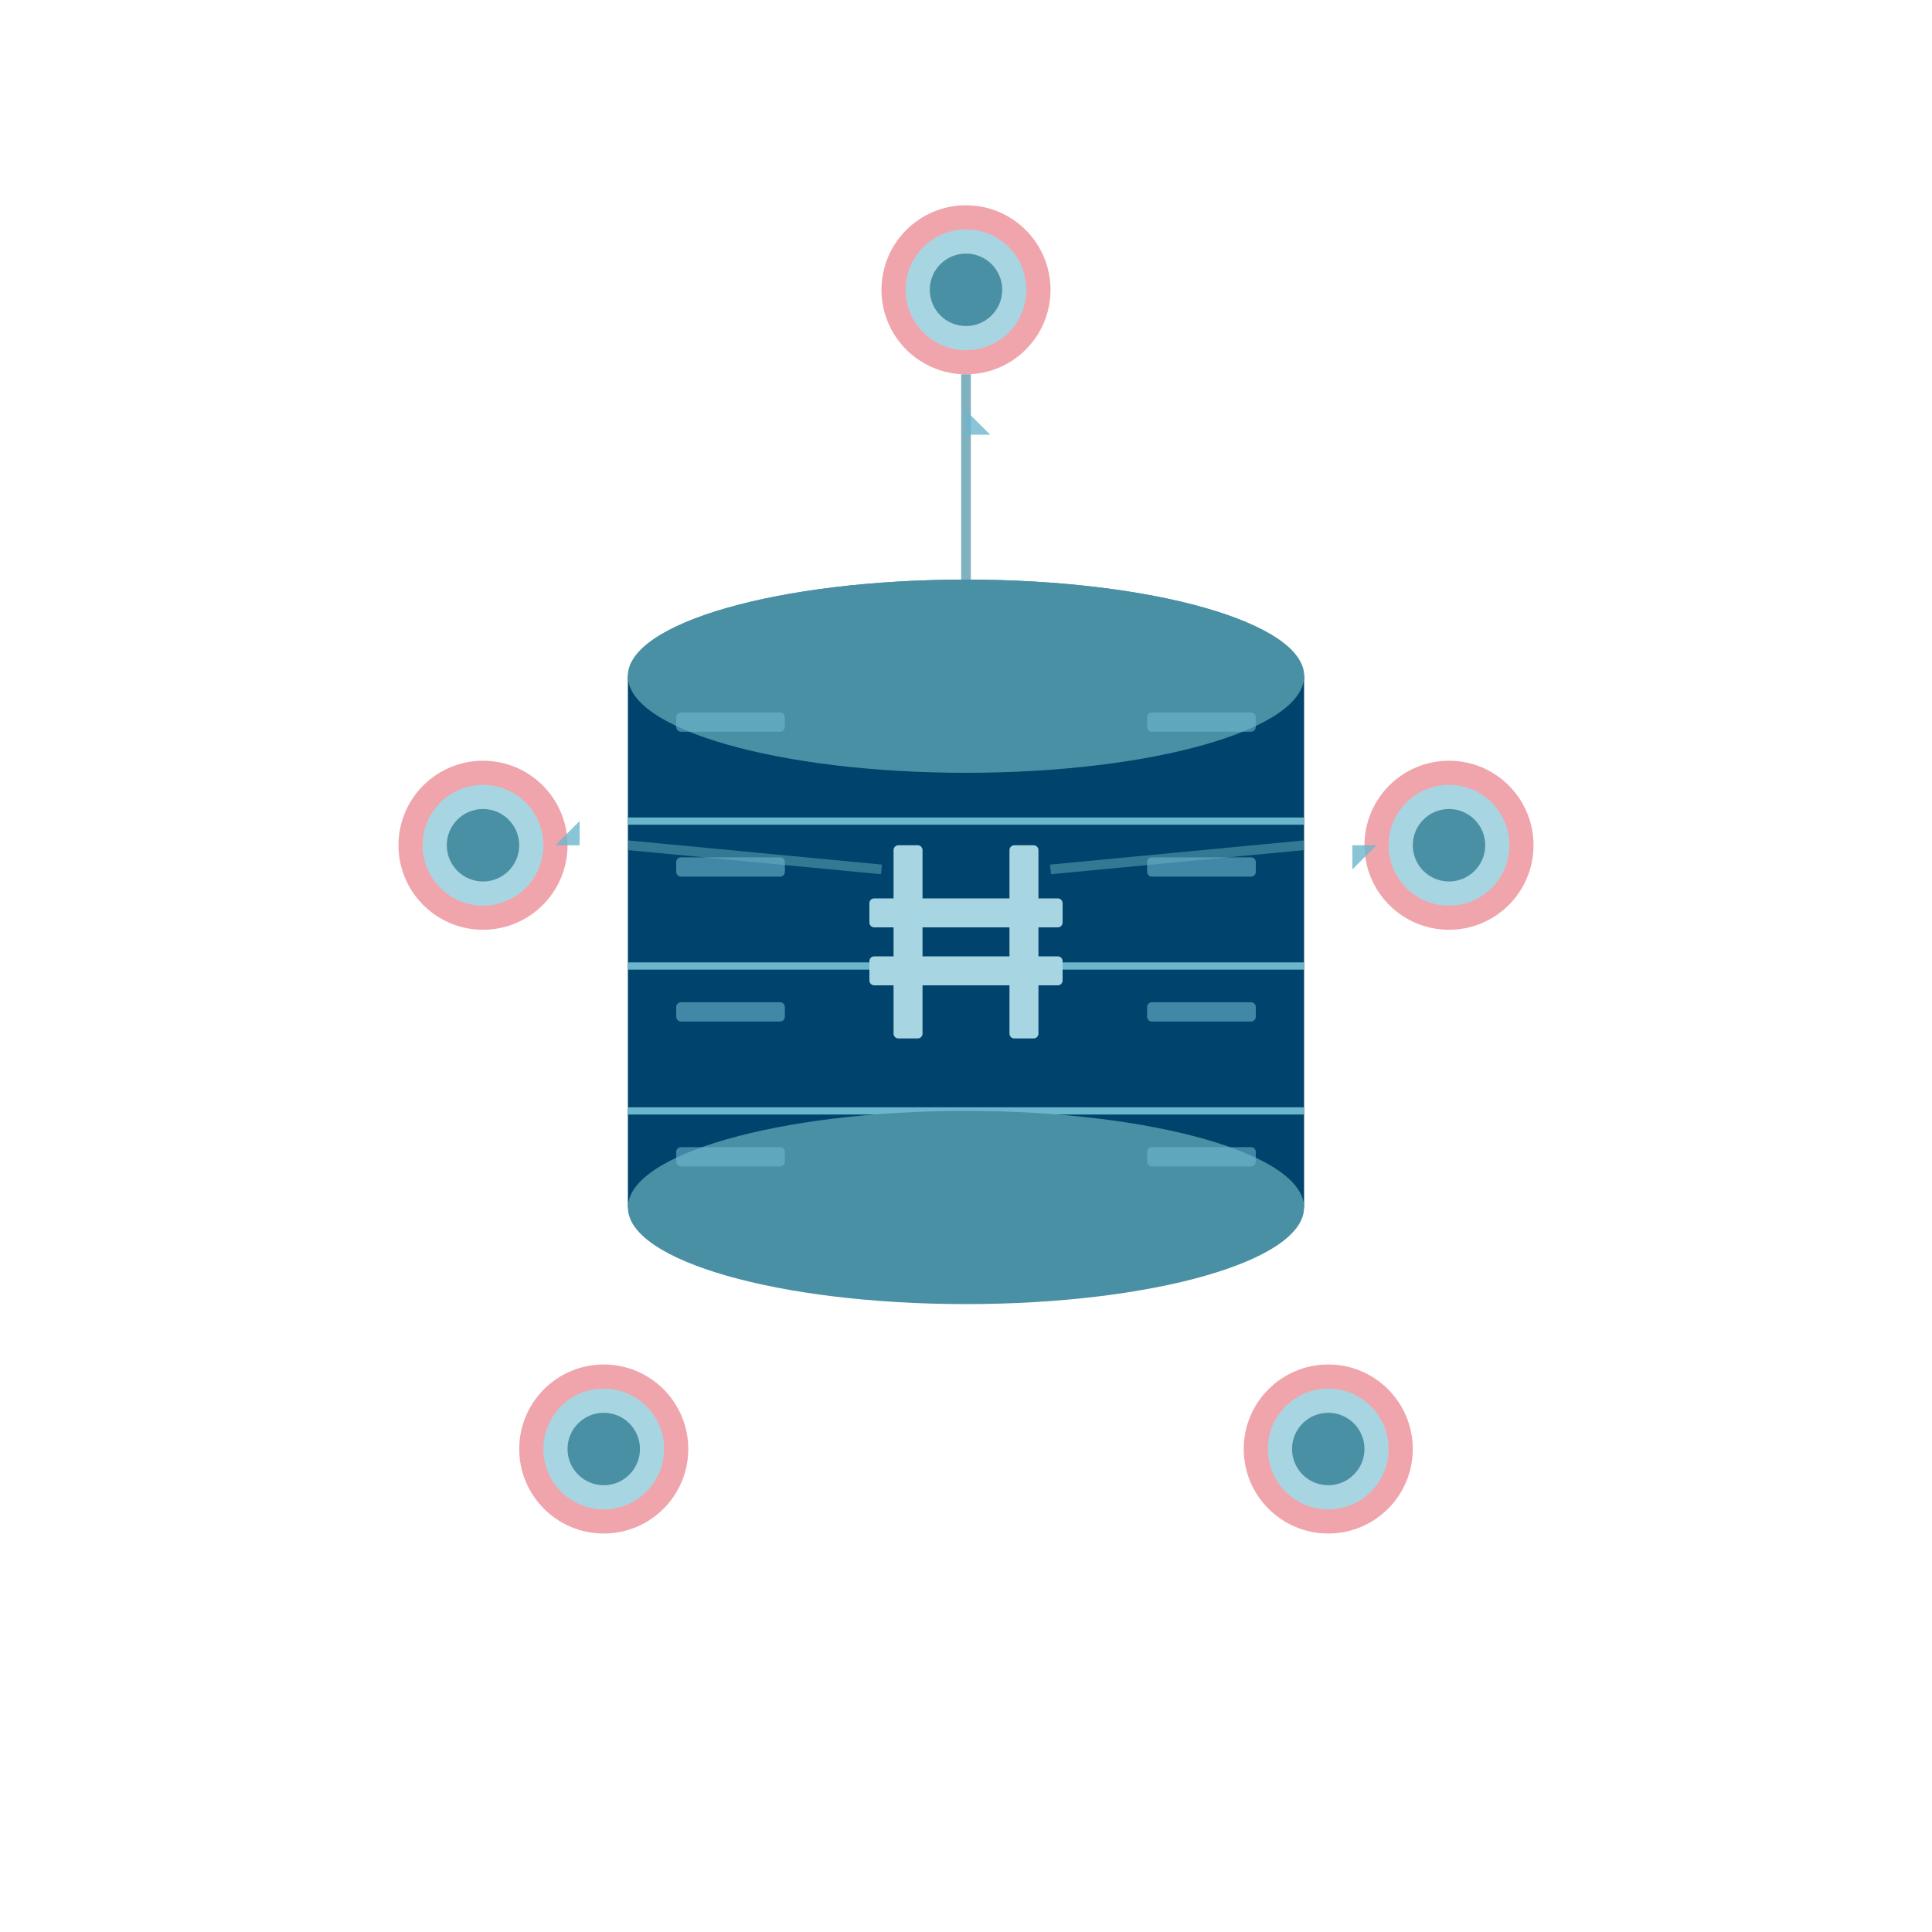
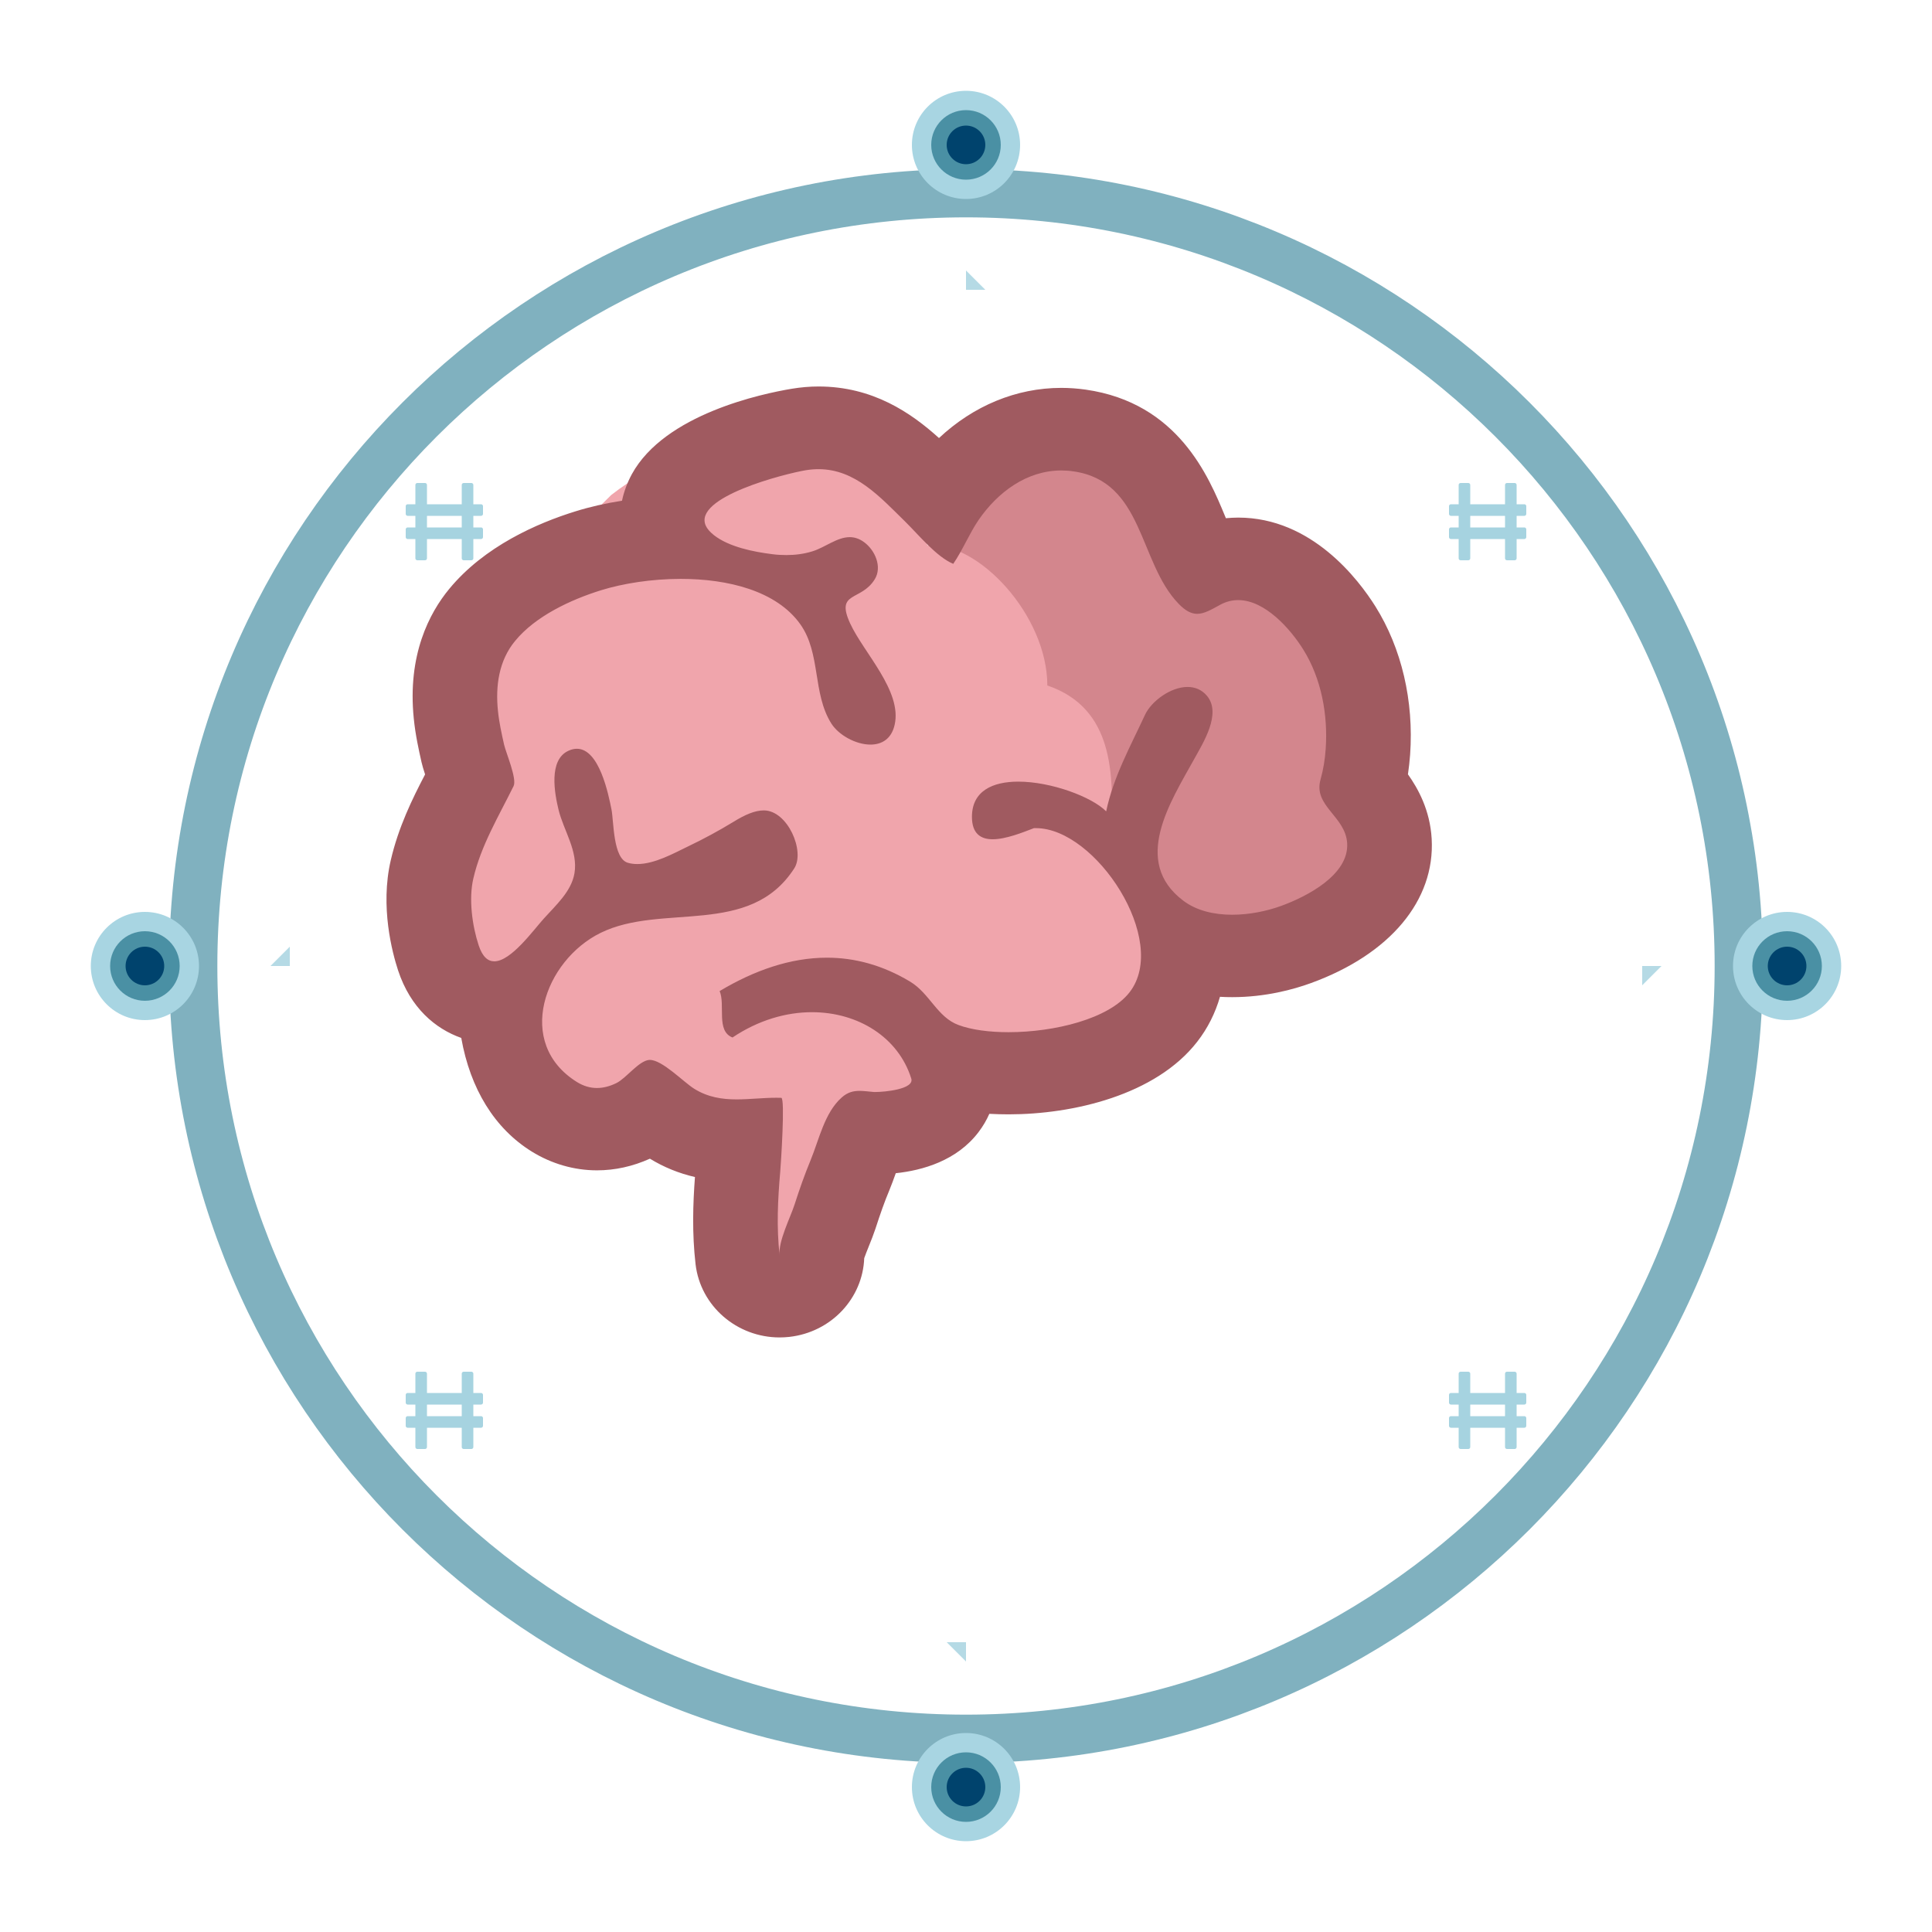
- <svg xmlns="http://www.w3.org/2000/svg" version="1.1" id="cache_logo" x="0px" y="0px" viewBox="0 0 800 800" style="enable-background:new 0 0 800 800;" xml:space="preserve">
+ <svg xmlns="http://www.w3.org/2000/svg" version="1.1" id="cache_logo" x="0px" y="0px" viewBox="0 0 1000 1000" style="enable-background:new 0 0 1000 1000;" xml:space="preserve">
  <style type="text/css">
- 	.primary{fill:#00436D;}
- 	.secondary{fill:#4A90A4;}
- 	.accent{fill:#6BB6CC;}
- 	.light{fill:#A8D5E2;}
- 	.highlight{fill:#F0A5AC;}
- 	.dark{fill:#003052;}
+ 	.brain-light{fill:#F0A5AC;}
+ 	.brain-med{fill:#D3868D;}
+ 	.brain-dark{fill:#A05A60;}
+ 	.cache-primary{fill:#00436D;}
+ 	.cache-secondary{fill:#4A90A4;}
+ 	.cache-accent{fill:#6BB6CC;}
+ 	.cache-light{fill:#A8D5E2;}
</style>
-   <g id="central-cache">
-     <ellipse class="secondary" cx="400" cy="280" rx="140" ry="40" />
-     <rect class="primary" x="260" y="280" width="280" height="220" />
-     <line class="accent" x1="260" y1="340" x2="540" y2="340" style="stroke:#6BB6CC;stroke-width:3" />
-     <line class="accent" x1="260" y1="400" x2="540" y2="400" style="stroke:#6BB6CC;stroke-width:3" />
-     <line class="accent" x1="260" y1="460" x2="540" y2="460" style="stroke:#6BB6CC;stroke-width:3" />
-     <ellipse class="secondary" cx="400" cy="500" rx="140" ry="40" />
-     <ellipse class="secondary" cx="400" cy="280" rx="140" ry="40" />
-     <g id="hash-symbol" transform="translate(360, 350)">
-       <rect class="light" x="10" y="0" width="12" height="80" rx="2" />
-       <rect class="light" x="58" y="0" width="12" height="80" rx="2" />
-       <rect class="light" x="0" y="22" width="80" height="12" rx="2" />
-       <rect class="light" x="0" y="46" width="80" height="12" rx="2" />
+   <g id="brain-icon" transform="translate(200, 200) scale(0.45)">
+     <polygon class="brain-med" points="641.1,162.5 774.5,40.4 922.4,162.5 1058.1,227.2 1142.1,457.4 1119.8,596.9   951.7,664.8 844.1,536.5 647.5,235.3 " />
+     <path class="brain-light" d="M422.6,67.3c90,0,174.3,32.4,199.7,115.4c58.2-4.8,137.9,80.5,137.9,161.3   c76.6,26.1,76.6,102.4,73.3,169.1c-2.2,44.5,28.1,90.8,91.1,139.2l-91.1,98.7L676.4,790l-67.5,58.4L557,877.8l-95.6,160.6   l-79.9-160.6l-123.1-29.4L144.8,790l-22.5-71.5l-66.6-87l29.1-170.2v-164l173.7-172.3C307.8,86.5,362.5,67.3,422.6,67.3z" />
+     <path class="brain-dark" d="M1029.3,597.5c-16.4,6-36.6,10.2-56.5,10.2c-20.5,0-40.9-4.5-56.4-16.3   C857,546.4,901.8,478,929,428.9c10.3-18.7,31.9-52.5,14.9-72.9c-6.1-7.3-14-10.3-22.4-10.3c-19.5,0-41.6,16.4-48.9,32   c-16.9,36.5-36.4,71.4-44.7,111.1c-16.5-16.7-63.3-34.2-101.1-34.2c-29.3,0-53.3,10.6-53.3,40.5c0,19.6,10.4,25.8,23.8,25.8   c15.5,0,35.2-8.1,47.5-12.8h2.4c68.8,0,153.8,129.4,107.6,188.8c-23.8,30.7-86.7,45.9-139.2,45.9c-22.2,0-42.6-2.7-57.4-8.2   c-24.5-8.9-33.2-36.3-55.7-49.9c-31.9-19.2-64.1-27.6-95.8-27.6c-42.2,0-83.7,14.7-123.4,38.4c6.8,16-4.4,46,14.8,53.4   c29.8-20,61.7-29.1,91.4-29.1c53.2,0,99.4,29,114.2,76.3c3.9,12.4-31.2,15.5-41.1,15.5c-0.8,0-1.4,0-1.8,0   c-6.1-0.5-11.5-1.3-16.5-1.3c-7.2,0-13.8,1.5-20.7,7.7c-19.7,17.5-26,48.6-35.6,71.8c-6.9,16.7-12.9,33.7-18.4,50.9   c-5,15.5-19.1,42.8-17.3,58.7c-3.7-32.2-2.1-64.1,0.7-96.3c0.7-8,5.8-84.6,1.2-84.8c-1.9-0.1-3.7-0.1-5.5-0.1   c-15.6,0-30.8,1.9-45.8,1.9c-16.7,0-33.2-2.4-49.1-12.4c-12.2-7.7-36.5-33-50.7-33c-0.3,0-0.6,0-0.9,0   c-11.9,1-26.4,21.1-37.6,26.6c-7.5,3.7-15,5.7-22.5,5.7c-7.7,0-15.3-2.2-22.8-6.8c-72.1-44.8-37.4-139.9,27-171.6   c70.7-34.8,171.6,5.3,222.8-74.2c12.7-19.6-7.5-66.7-35-66.7c-10.2,0-21.6,4.9-35,13.2c-16.9,10.3-34.5,19.8-52.5,28.4   c-16.2,7.8-38.1,20.1-58,20.1c-3.6,0-7.2-0.4-10.7-1.4c-17.4-4.7-16.3-47.9-19-61.4c-3.5-17.5-14-69.8-39.8-69.8   c-3,0-6.3,0.7-9.7,2.3c-23.2,10.5-15.9,49.3-11.4,67.8c5.8,23.9,22.7,47.6,18.3,73.2c-3.6,21-21.6,36.8-35.3,52.1   c-12.2,13.5-37.7,49.1-56.9,49.1c-7.3,0-13.6-5.1-18-18.5c-7.4-22.5-11.6-53.3-6.1-76.8c8.7-37.8,29.3-71.8,46.3-106.3   c4.1-8.2-8.7-38.1-10.9-47.5c-2.9-12.9-5.8-26-7.1-39.1c-2.9-28.4,0.9-57.6,19.8-80.4c23.4-28.5,63.9-47.4,99-58.3   c24.9-7.7,57.8-13,91.5-13c54.1,0,110,13.6,137.5,52.2c23.8,33.5,13.8,79.5,35.7,114.2c8.3,13.1,27.9,24.2,45,24.2   c12.8,0,24.1-6.3,27.8-22.8c8.8-38.8-35.7-82.9-51.2-116.6c-17.2-37.4,12.6-25,28.4-50.9c8.6-14.1,0.3-33.3-12.3-42.5   c-5.7-4.2-11.2-5.8-16.6-5.8c-14.6,0-28.3,11.8-42.9,16.3c-9.6,3-19.8,4.3-30,4.3c-5.4,0-10.7-0.3-16.1-1   c-21.6-2.7-49.9-8.3-67.3-22c-4.6-3.7-7.6-7.2-9.2-10.7c-15.2-33.1,91.6-60,115.1-63.9c5.1-0.8,9.9-1.2,14.5-1.2   c42.3,0,70.8,32,99.5,60.1c15.2,14.9,36.2,40.8,55.5,48.8c10.9-15.9,18.2-34.3,29.1-50.4c22-32,55.4-57,95.2-57   c4.5,0,9.2,0.3,13.8,1C871.4,109.2,865,202.3,911.2,250c8.1,8.4,14.8,11.6,21.4,11.6c8,0,16-4.7,26.6-10.5   c6.8-3.7,13.8-5.3,20.6-5.3c31,0,60.3,33.6,74.7,56.7c21,33.5,28.6,75.4,25.9,114.4c-0.8,11.8-2.7,23.8-5.9,35.1   c-8.8,30.7,28.8,42.3,30.6,73.6C1107.1,562,1058.6,586.8,1029.3,597.5 M1175,446.2c1.1-7.3,1.9-14.9,2.5-22.6   c4.4-61.9-9.8-122.4-39.9-170.5c-19.3-30.7-73.1-102.2-157.8-102.2c-4.8,0-9.5,0.3-14.2,0.7c-0.3-0.8-0.7-1.6-1-2.4   c-18.8-45.5-54-130.3-160.3-145.5c-9.3-1.3-18.7-2-28-2c-51.8,0-101.1,20.6-140.7,57.7C603.6,30.5,559.6,0.1,497,0.1   c-10.1,0-20.4,0.9-30.7,2.6c-33.6,5.6-146.1,29-184,98.3c-5.3,9.8-9.1,20.1-11.3,30.5c-18.8,2.9-36.8,7-53.5,12.2   c-44,13.6-104.8,40.2-145.2,89.2C49.5,260.5,24,308.8,31.5,382.1c1.9,19,5.8,36.3,8.9,50.1c0.9,3.7,2.2,8.5,4.1,14.1   C29.6,474.8,13.8,507.1,5,545.1c-12.4,53.5,1.8,106.3,8.4,126.5c14.3,43.4,43,67.3,72.7,77.8c10.4,58.7,38.4,104.2,81.1,130.7   c22.8,14.1,48.8,21.6,75,21.6c20.7,0,41.1-4.5,60.9-13.4c16,9.8,33.2,16.8,51.8,21.1c-2.3,31-3.4,64.5,0.7,100.3   c5.7,48.4,47.8,84.2,96.6,84.2c3.7,0,7.3-0.2,11.1-0.6c48.5-5.4,84.6-44.5,86.3-90.6c1.3-3.8,3.5-9.1,4.9-12.7   c3.2-7.8,6-15.1,8-21.1c5.6-17.3,10.5-31.2,15.8-43.8c2.6-6.3,5.1-13.1,7.6-20.1c30.6-3.2,70.2-14.3,95.2-47.3   c5.1-6.7,9.2-13.7,12.4-21c7.3,0.4,14.7,0.6,22.3,0.6c73.5,0,169-21.9,216.8-83.5c12.1-15.5,20.8-33,26.2-51.7   c4.6,0.3,9.4,0.4,14.1,0.4c38.1,0,70.3-8.8,90.6-16.2c90.9-33.1,142.8-95.1,138.8-165.9C1200.4,487.3,1186.6,462.5,1175,446.2" />
+   </g>
+   <g id="cache-network">
+     <path class="cache-secondary" d="M500,100 A400,400 0 0,1 900,500" style="fill:none;stroke:#4A90A4;stroke-width:25;opacity:0.7" />
+     <path class="cache-secondary" d="M900,500 A400,400 0 0,1 500,900" style="fill:none;stroke:#4A90A4;stroke-width:25;opacity:0.7" />
+     <path class="cache-secondary" d="M500,900 A400,400 0 0,1 100,500" style="fill:none;stroke:#4A90A4;stroke-width:25;opacity:0.7" />
+     <path class="cache-secondary" d="M100,500 A400,400 0 0,1 500,100" style="fill:none;stroke:#4A90A4;stroke-width:25;opacity:0.7" />
+     <g transform="translate(500, 75)">
+       <circle class="cache-light" cx="0" cy="0" r="28" />
+       <circle class="cache-secondary" cx="0" cy="0" r="18" />
+       <circle class="cache-primary" cx="0" cy="0" r="10" />
+     </g>
+     <g transform="translate(925, 500)">
+       <circle class="cache-light" cx="0" cy="0" r="28" />
+       <circle class="cache-secondary" cx="0" cy="0" r="18" />
+       <circle class="cache-primary" cx="0" cy="0" r="10" />
+     </g>
+     <g transform="translate(500, 925)">
+       <circle class="cache-light" cx="0" cy="0" r="28" />
+       <circle class="cache-secondary" cx="0" cy="0" r="18" />
+       <circle class="cache-primary" cx="0" cy="0" r="10" />
+     </g>
+     <g transform="translate(75, 500)">
+       <circle class="cache-light" cx="0" cy="0" r="28" />
+       <circle class="cache-secondary" cx="0" cy="0" r="18" />
+       <circle class="cache-primary" cx="0" cy="0" r="10" />
+     </g>
+     <g class="cache-accent" style="opacity:0.6">
+       <g transform="translate(750, 250)">
+         <rect x="5" y="0" width="6" height="40" rx="1" />
+         <rect x="29" y="0" width="6" height="40" rx="1" />
+         <rect x="0" y="11" width="40" height="6" rx="1" />
+         <rect x="0" y="23" width="40" height="6" rx="1" />
+       </g>
+       <g transform="translate(750, 710)">
+         <rect x="5" y="0" width="6" height="40" rx="1" />
+         <rect x="29" y="0" width="6" height="40" rx="1" />
+         <rect x="0" y="11" width="40" height="6" rx="1" />
+         <rect x="0" y="23" width="40" height="6" rx="1" />
+       </g>
+       <g transform="translate(210, 710)">
+         <rect x="5" y="0" width="6" height="40" rx="1" />
+         <rect x="29" y="0" width="6" height="40" rx="1" />
+         <rect x="0" y="11" width="40" height="6" rx="1" />
+         <rect x="0" y="23" width="40" height="6" rx="1" />
+       </g>
+       <g transform="translate(210, 250)">
+         <rect x="5" y="0" width="6" height="40" rx="1" />
+         <rect x="29" y="0" width="6" height="40" rx="1" />
+         <rect x="0" y="11" width="40" height="6" rx="1" />
+         <rect x="0" y="23" width="40" height="6" rx="1" />
+       </g>
    </g>
  </g>
-   <g id="network-nodes">
-     <g id="node-1" transform="translate(400, 120)">
-       <circle class="highlight" cx="0" cy="0" r="35" />
-       <circle class="light" cx="0" cy="0" r="25" />
-       <circle class="secondary" cx="0" cy="0" r="15" />
-       <line class="secondary" x1="0" y1="35" x2="0" y2="145" style="stroke:#4A90A4;stroke-width:4;opacity:0.7" />
-     </g>
-     <g id="node-2" transform="translate(600, 350)">
-       <circle class="highlight" cx="0" cy="0" r="35" />
-       <circle class="light" cx="0" cy="0" r="25" />
-       <circle class="secondary" cx="0" cy="0" r="15" />
-       <line class="secondary" x1="-60" y1="0" x2="-165" y2="10" style="stroke:#4A90A4;stroke-width:4;opacity:0.7" />
-     </g>
-     <g id="node-3" transform="translate(550, 600)">
-       <circle class="highlight" cx="0" cy="0" r="35" />
-       <circle class="light" cx="0" cy="0" r="25" />
-       <circle class="secondary" cx="0" cy="0" r="15" />
-       <line class="secondary" x1="-90" y1="-70" x2="-140" y2="-90" style="stroke:#4A90A4;stroke-width:4;opacity:0.7" />
-     </g>
-     <g id="node-4" transform="translate(250, 600)">
-       <circle class="highlight" cx="0" cy="0" r="35" />
-       <circle class="light" cx="0" cy="0" r="25" />
-       <circle class="secondary" cx="0" cy="0" r="15" />
-       <line class="secondary" x1="90" y1="-70" x2="140" y2="-90" style="stroke:#4A90A4;stroke-width:4;opacity:0.7" />
-     </g>
-     <g id="node-5" transform="translate(200, 350)">
-       <circle class="highlight" cx="0" cy="0" r="35" />
-       <circle class="light" cx="0" cy="0" r="25" />
-       <circle class="secondary" cx="0" cy="0" r="15" />
-       <line class="secondary" x1="60" y1="0" x2="165" y2="10" style="stroke:#4A90A4;stroke-width:4;opacity:0.7" />
-     </g>
-   </g>
-   <g id="data-flow">
-     <path class="accent" d="M400,180 L400,170 L410,180 L390,180 Z" style="opacity:0.8" />
-     <path class="accent" d="M560,350 L570,350 L560,360 L560,340 Z" style="opacity:0.8" />
-     <path class="accent" d="M240,350 L230,350 L240,340 L240,360 Z" style="opacity:0.8" />
-   </g>
-   <g id="cache-entries">
-     <rect class="accent" x="280" y="295" width="45" height="8" rx="2" style="opacity:0.6" />
-     <rect class="accent" x="475" y="295" width="45" height="8" rx="2" style="opacity:0.6" />
-     <rect class="accent" x="280" y="355" width="45" height="8" rx="2" style="opacity:0.6" />
-     <rect class="accent" x="475" y="355" width="45" height="8" rx="2" style="opacity:0.6" />
-     <rect class="accent" x="280" y="415" width="45" height="8" rx="2" style="opacity:0.6" />
-     <rect class="accent" x="475" y="415" width="45" height="8" rx="2" style="opacity:0.6" />
-     <rect class="accent" x="280" y="475" width="45" height="8" rx="2" style="opacity:0.6" />
-     <rect class="accent" x="475" y="475" width="45" height="8" rx="2" style="opacity:0.6" />
+   <g id="data-flow" class="cache-accent" style="opacity:0.5">
+     <path d="M500,150 L500,140 L510,150 L490,150 Z" />
+     <path d="M850,500 L860,500 L850,510 L850,490 Z" />
+     <path d="M500,850 L500,860 L490,850 L510,850 Z" />
+     <path d="M150,500 L140,500 L150,490 L150,510 Z" />
  </g>
</svg>
